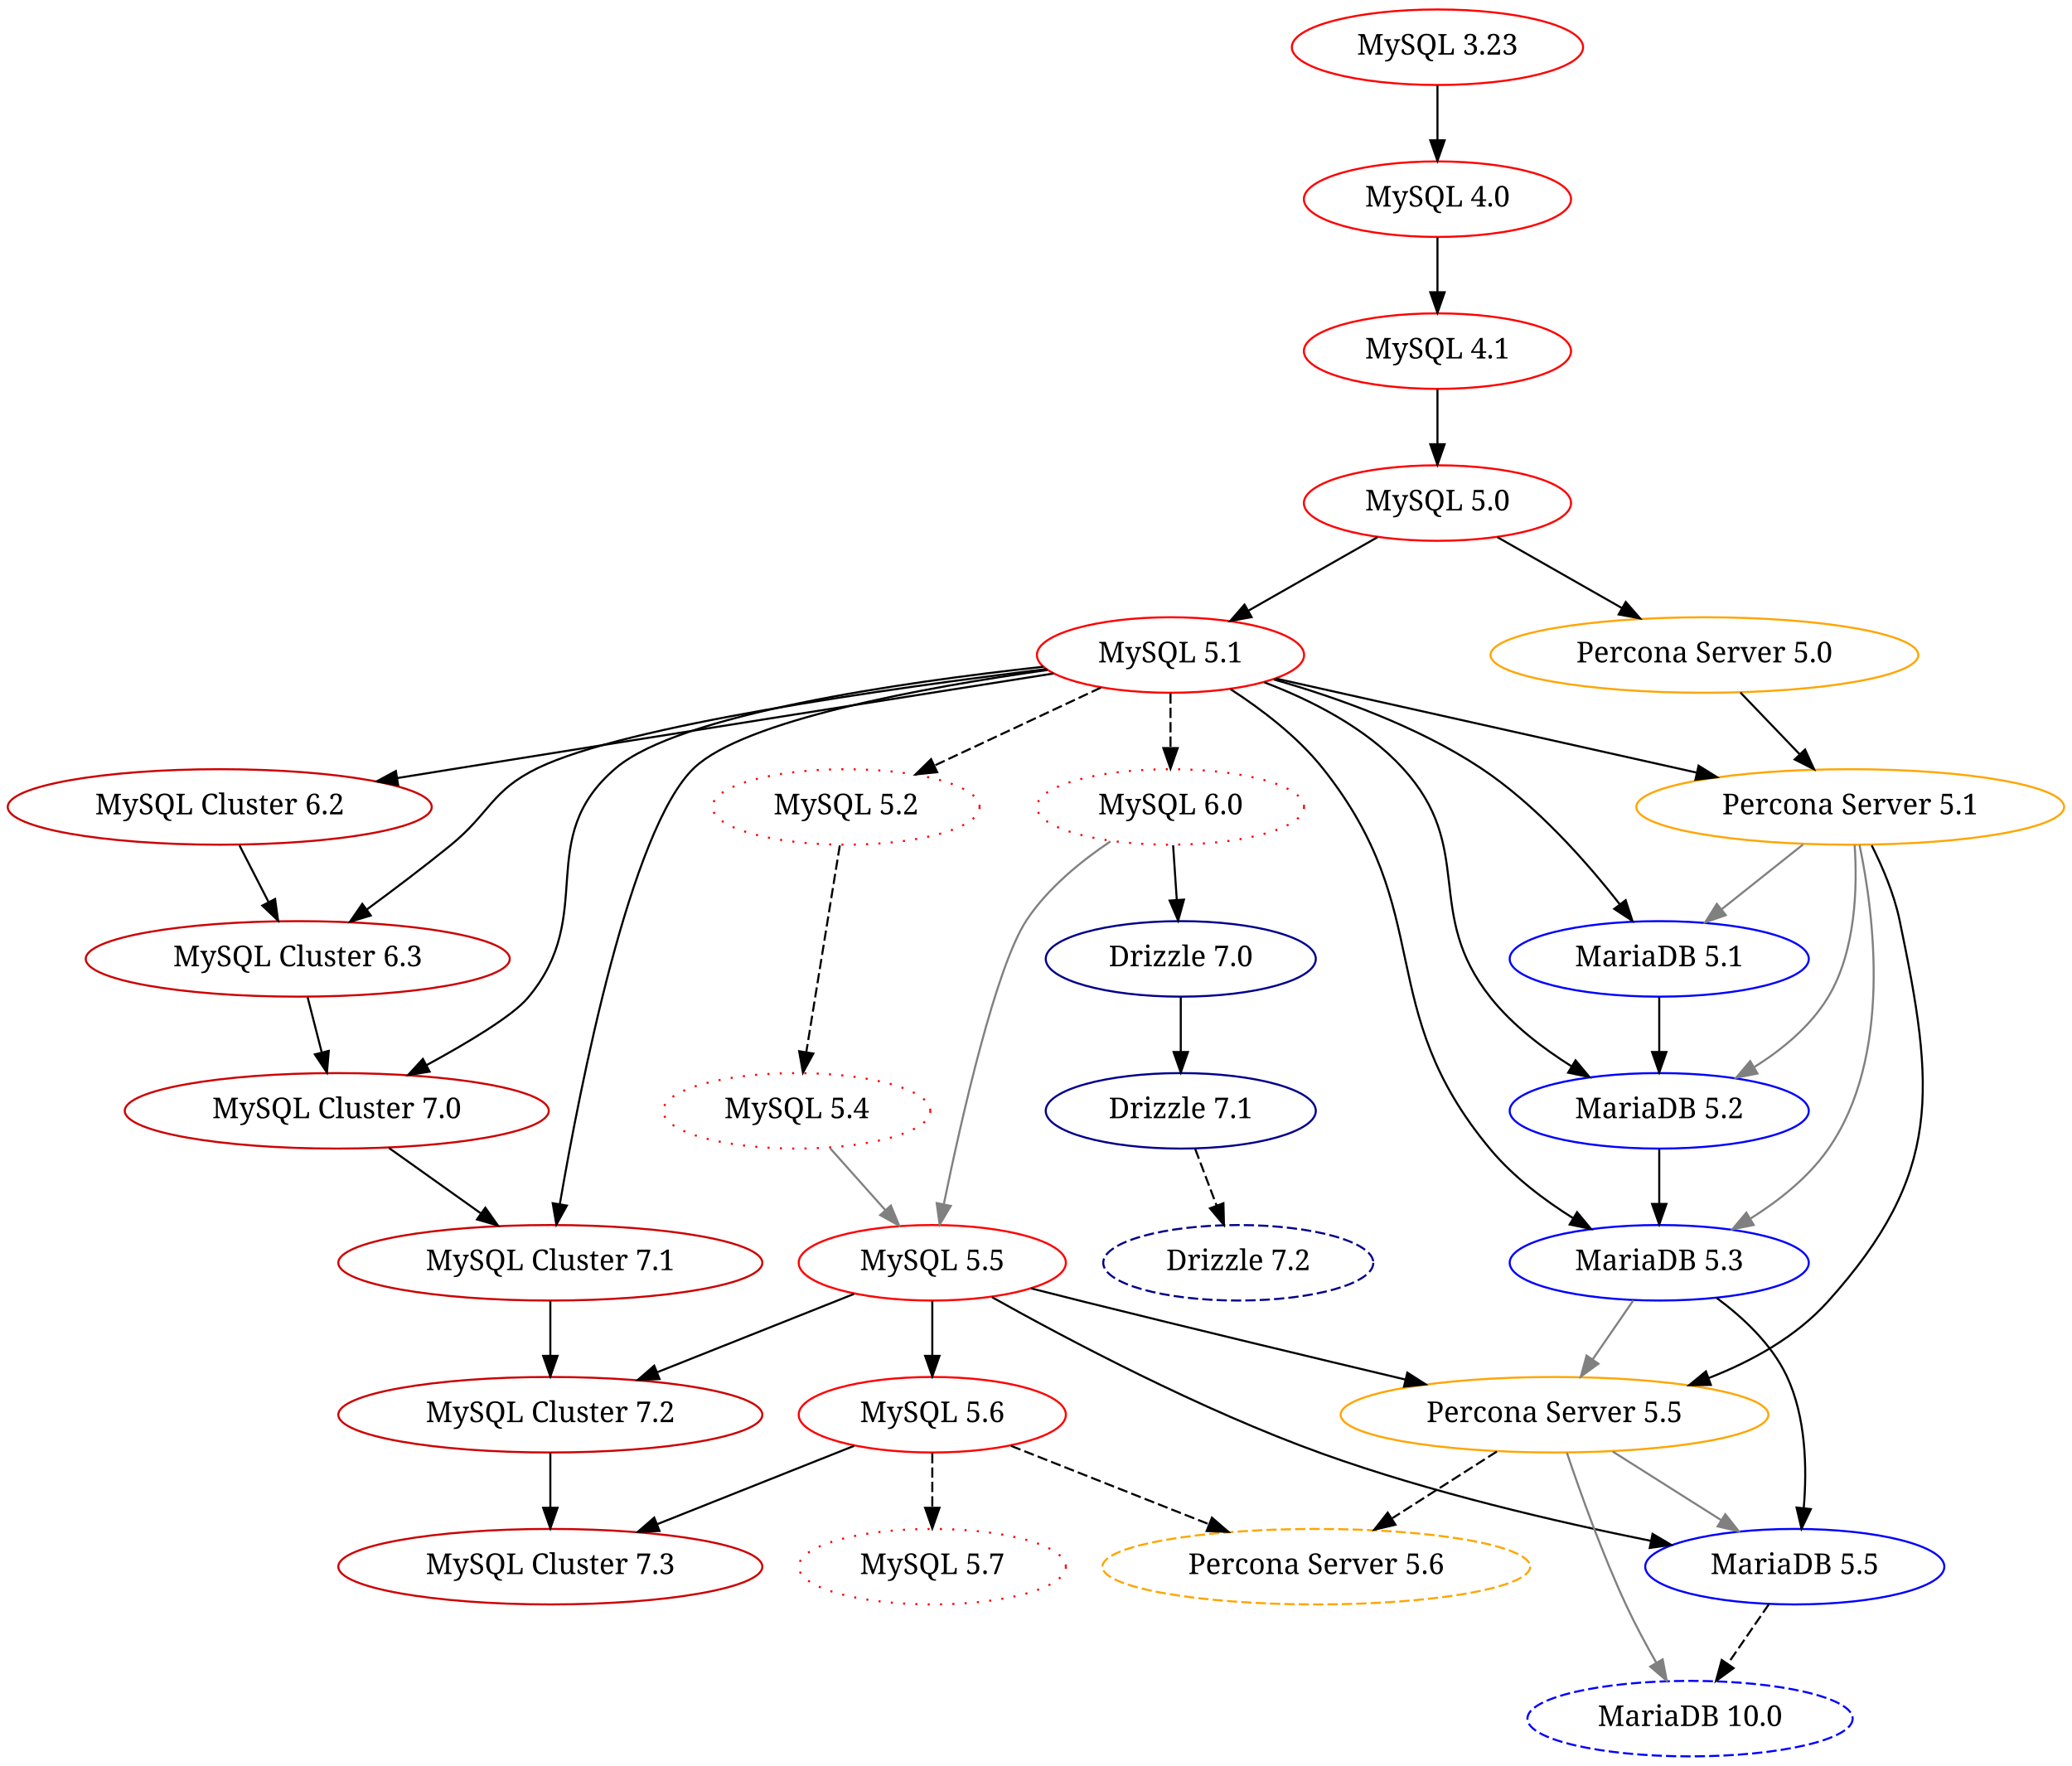
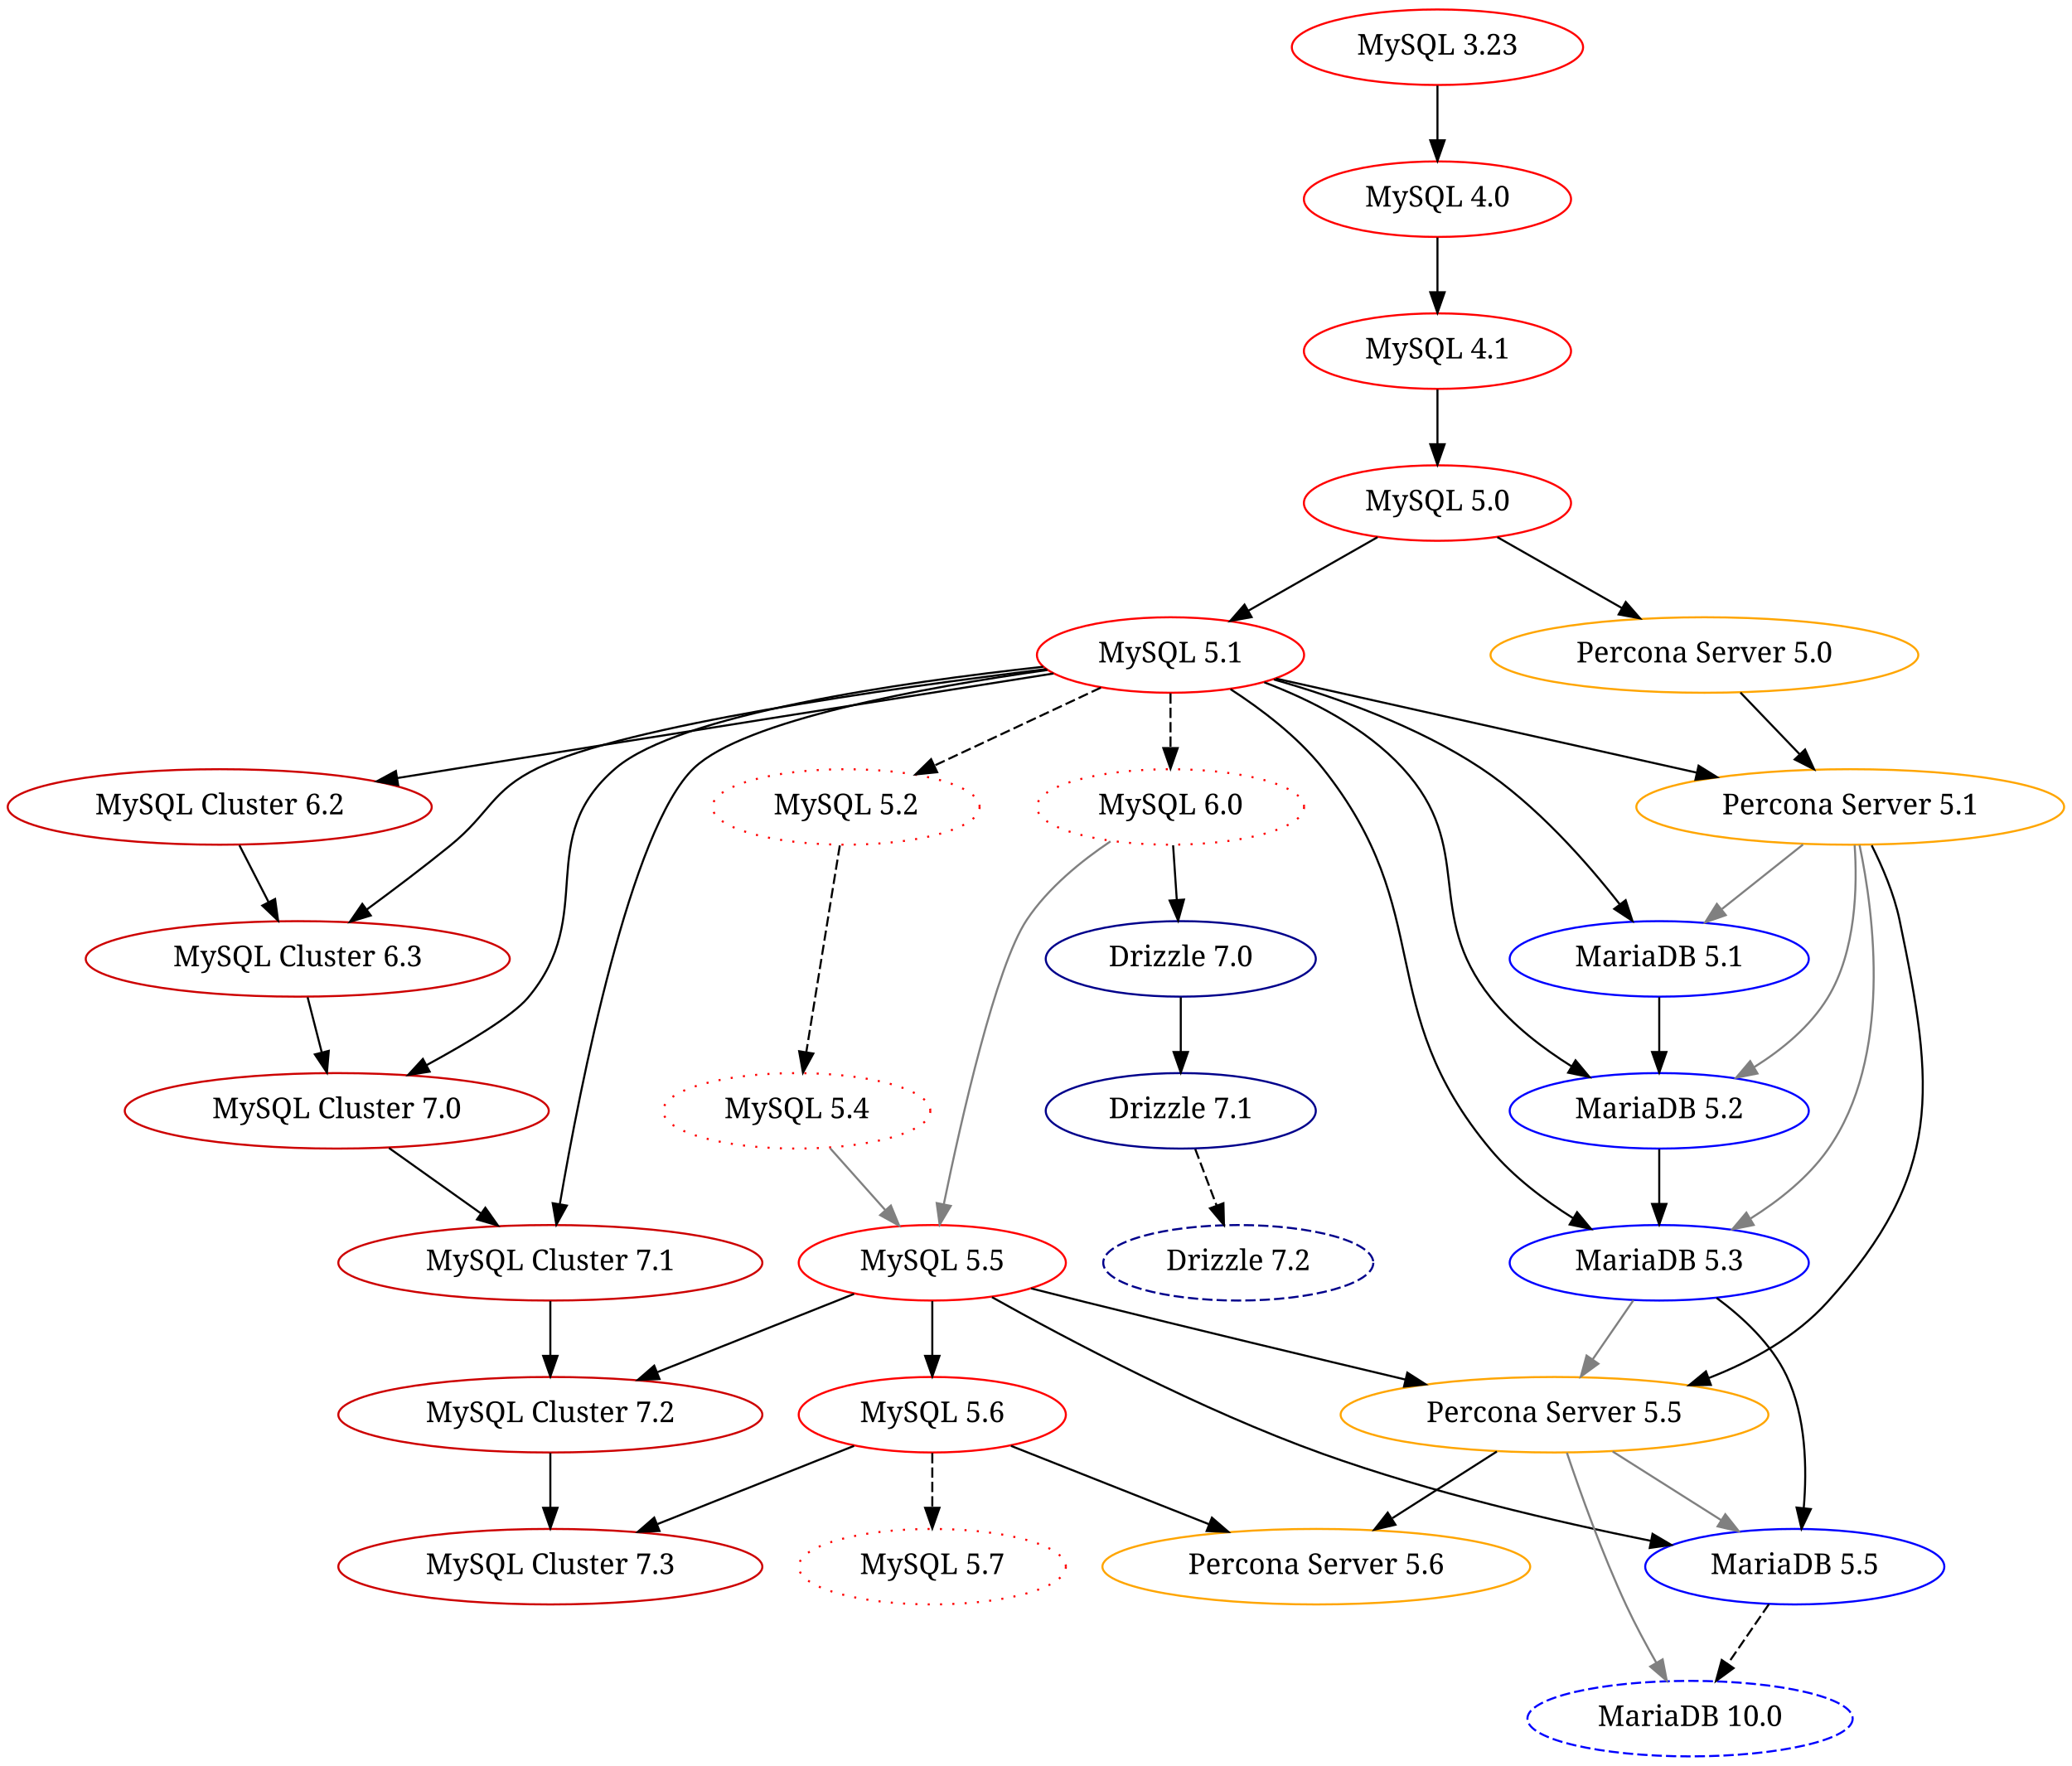
<svg xmlns="http://www.w3.org/2000/svg" width="1009pt" height="860pt" viewBox="0.00 0.00 1009.00 860.00">
  <g id="graph1" class="graph" transform="scale(1 1) rotate(0) translate(4 856)">
    <polygon fill="white" stroke="white" points="-4,5 -4,-856 1006,-856 1006,5 -4,5" />
    <g id="node1" class="node">
      <ellipse fill="none" stroke="red" cx="696" cy="-833" rx="70.918" ry="18.385" />
      <text text-anchor="middle" x="696" y="-829.4" font-family="Times Roman,serif" font-size="14.00">MySQL 3.23</text>
    </g>
    <g id="node2" class="node">
      <ellipse fill="none" stroke="red" cx="696" cy="-759" rx="65.054" ry="18.385" />
      <text text-anchor="middle" x="696" y="-755.4" font-family="Times Roman,serif" font-size="14.00">MySQL 4.0</text>
    </g>
    <g id="edge2" class="edge">
      <path fill="none" stroke="black" d="M696,-814.327C696,-806.264 696,-796.648 696,-787.711" />
      <polygon fill="black" stroke="black" points="699.5,-787.667 696,-777.667 692.5,-787.667 699.5,-787.667" />
    </g>
    <g id="node3" class="node">
      <ellipse fill="none" stroke="red" cx="696" cy="-685" rx="65.054" ry="18.385" />
      <text text-anchor="middle" x="696" y="-681.4" font-family="Times Roman,serif" font-size="14.00">MySQL 4.1</text>
    </g>
    <g id="edge4" class="edge">
      <path fill="none" stroke="black" d="M696,-740.327C696,-732.264 696,-722.648 696,-713.711" />
      <polygon fill="black" stroke="black" points="699.5,-713.667 696,-703.667 692.5,-713.667 699.5,-713.667" />
    </g>
    <g id="node4" class="node">
      <ellipse fill="none" stroke="red" cx="696" cy="-611" rx="65.054" ry="18.385" />
      <text text-anchor="middle" x="696" y="-607.4" font-family="Times Roman,serif" font-size="14.00">MySQL 5.0</text>
    </g>
    <g id="edge6" class="edge">
      <path fill="none" stroke="black" d="M696,-666.327C696,-658.264 696,-648.648 696,-639.711" />
      <polygon fill="black" stroke="black" points="699.5,-639.667 696,-629.667 692.5,-639.667 699.5,-639.667" />
    </g>
    <g id="node5" class="node">
      <ellipse fill="none" stroke="red" cx="566" cy="-537" rx="65.054" ry="18.385" />
      <text text-anchor="middle" x="566" y="-533.4" font-family="Times Roman,serif" font-size="14.00">MySQL 5.1</text>
    </g>
    <g id="edge8" class="edge">
      <path fill="none" stroke="black" d="M666.825,-594.393C648.259,-583.824 624.021,-570.028 603.963,-558.61" />
      <polygon fill="black" stroke="black" points="605.499,-555.457 595.077,-553.552 602.036,-561.54 605.499,-555.457" />
    </g>
    <g id="node60" class="node">
      <ellipse fill="none" stroke="orange" cx="826" cy="-537" rx="104.151" ry="18.385" />
      <text text-anchor="middle" x="826" y="-533.4" font-family="Times Roman,serif" font-size="14.00">Percona Server 5.0</text>
    </g>
    <g id="edge72" class="edge">
      <path fill="none" stroke="black" d="M725.175,-594.393C743.092,-584.194 766.291,-570.988 785.918,-559.816" />
      <polygon fill="black" stroke="black" points="787.693,-562.833 794.652,-554.844 784.23,-556.749 787.693,-562.833" />
    </g>
    <g id="node15" class="node">
      <ellipse fill="none" stroke="red" stroke-dasharray="1,5" cx="566" cy="-463" rx="65.054" ry="18.385" />
      <text text-anchor="middle" x="566" y="-459.4" font-family="Times Roman,serif" font-size="14.00">MySQL 6.0</text>
    </g>
    <g id="edge18" class="edge">
      <path fill="none" stroke="black" stroke-dasharray="5,2" d="M566,-518.327C566,-510.264 566,-500.648 566,-491.711" />
      <polygon fill="black" stroke="black" points="569.5,-491.667 566,-481.667 562.5,-491.667 569.5,-491.667" />
    </g>
    <g id="node17" class="node">
      <ellipse fill="none" stroke="red" stroke-dasharray="1,5" cx="408" cy="-463" rx="65.054" ry="18.385" />
      <text text-anchor="middle" x="408" y="-459.4" font-family="Times Roman,serif" font-size="14.00">MySQL 5.2</text>
    </g>
    <g id="edge16" class="edge">
      <path fill="none" stroke="black" stroke-dasharray="5,2" d="M532.105,-521.125C508.362,-510.005 476.445,-495.057 450.925,-483.104" />
      <polygon fill="black" stroke="black" points="452.379,-479.92 441.839,-478.849 449.41,-486.26 452.379,-479.92" />
    </g>
    <g id="node23" class="node">
      <ellipse fill="none" stroke="#cd0000" cx="103" cy="-463" rx="103.238" ry="18.385" />
      <text text-anchor="middle" x="103" y="-459.4" font-family="Times Roman,serif" font-size="14.00">MySQL Cluster 6.2</text>
    </g>
    <g id="edge24" class="edge">
      <path fill="none" stroke="black" d="M509.051,-528.007C440.471,-517.164 321.79,-498.355 220,-482 210.171,-480.421 199.879,-478.76 189.65,-477.105" />
      <polygon fill="black" stroke="black" points="189.892,-473.598 179.461,-475.455 188.773,-480.508 189.892,-473.598" />
    </g>
    <g id="node24" class="node">
      <ellipse fill="none" stroke="#cd0000" cx="141" cy="-389" rx="103.238" ry="18.385" />
      <text text-anchor="middle" x="141" y="-385.4" font-family="Times Roman,serif" font-size="14.00">MySQL Cluster 6.3</text>
    </g>
    <g id="edge26" class="edge">
      <path fill="none" stroke="black" d="M505.531,-530.137C428.642,-520.738 300.731,-502.653 258,-482 235.037,-470.901 234.808,-460.066 215,-444 202.048,-433.495 187.383,-422.432 174.544,-413.004" />
      <polygon fill="black" stroke="black" points="176.548,-410.134 166.406,-407.067 172.422,-415.789 176.548,-410.134" />
    </g>
    <g id="node25" class="node">
      <ellipse fill="none" stroke="#cd0000" cx="160" cy="-315" rx="103.238" ry="18.385" />
      <text text-anchor="middle" x="160" y="-311.4" font-family="Times Roman,serif" font-size="14.00">MySQL Cluster 7.0</text>
    </g>
    <g id="edge30" class="edge">
      <path fill="none" stroke="black" d="M504.024,-531.278C434.317,-523.677 326.804,-508.082 296,-482 255.307,-447.545 287.417,-410.725 253,-370 245.617,-361.264 224.163,-348.37 203.72,-337.262" />
      <polygon fill="black" stroke="black" points="205.228,-334.099 194.759,-332.467 201.925,-340.271 205.228,-334.099" />
    </g>
    <g id="node26" class="node">
      <ellipse fill="none" stroke="#cd0000" cx="264" cy="-241" rx="103.238" ry="18.385" />
      <text text-anchor="middle" x="264" y="-237.4" font-family="Times Roman,serif" font-size="14.00">MySQL Cluster 7.1</text>
    </g>
    <g id="edge34" class="edge">
      <path fill="none" stroke="black" d="M506.07,-529.704C445.815,-521.192 358.443,-505.252 334,-482 303.084,-452.589 278.497,-327.094 268.654,-269.769" />
      <polygon fill="black" stroke="black" points="272.05,-268.858 266.937,-259.579 265.147,-270.021 272.05,-268.858" />
    </g>
    <g id="node40" class="node">
      <ellipse fill="none" stroke="blue" cx="804" cy="-389" rx="72.832" ry="18.385" />
      <text text-anchor="middle" x="804" y="-385.4" font-family="Times Roman,serif" font-size="14.00">MariaDB 5.1</text>
    </g>
    <g id="edge46" class="edge">
      <path fill="none" stroke="black" d="M616.337,-525.081C647.09,-516.294 686.276,-502.306 717,-482 744.073,-464.107 768.701,-436.16 784.788,-415.57" />
      <polygon fill="black" stroke="black" points="787.645,-417.595 790.935,-407.524 782.083,-413.346 787.645,-417.595" />
    </g>
    <g id="node41" class="node">
      <ellipse fill="none" stroke="blue" cx="804" cy="-315" rx="72.832" ry="18.385" />
      <text text-anchor="middle" x="804" y="-311.4" font-family="Times Roman,serif" font-size="14.00">MariaDB 5.2</text>
    </g>
    <g id="edge50" class="edge">
      <path fill="none" stroke="black" d="M611.681,-523.693C634.501,-515.028 661.008,-501.617 679,-482 715.04,-442.704 688.752,-411.685 722,-370 732.622,-356.683 747.354,-345.417 761.404,-336.616" />
      <polygon fill="black" stroke="black" points="763.238,-339.598 770.021,-331.459 759.643,-333.591 763.238,-339.598" />
    </g>
    <g id="node42" class="node">
      <ellipse fill="none" stroke="blue" cx="804" cy="-241" rx="72.832" ry="18.385" />
      <text text-anchor="middle" x="804" y="-237.4" font-family="Times Roman,serif" font-size="14.00">MariaDB 5.3</text>
    </g>
    <g id="edge56" class="edge">
      <path fill="none" stroke="black" d="M595.224,-520.352C610.158,-510.688 627.721,-497.39 640,-482 696.345,-411.38 663.965,-365.238 722,-296 733.034,-282.836 747.993,-271.551 762.114,-262.691" />
      <polygon fill="black" stroke="black" points="763.991,-265.646 770.756,-257.492 760.383,-259.648 763.991,-265.646" />
    </g>
    <g id="node46" class="node">
      <ellipse fill="none" stroke="orange" cx="897" cy="-463" rx="104.151" ry="18.385" />
      <text text-anchor="middle" x="897" y="-459.4" font-family="Times Roman,serif" font-size="14.00">Percona Server 5.1</text>
    </g>
    <g id="edge74" class="edge">
      <path fill="none" stroke="black" d="M617.356,-525.519C672.254,-513.245 759.822,-493.668 822.337,-479.692" />
      <polygon fill="black" stroke="black" points="823.151,-483.096 832.147,-477.499 821.624,-476.265 823.151,-483.096" />
    </g>
    <g id="node6" class="node">
      <ellipse fill="none" stroke="red" cx="450" cy="-241" rx="65.054" ry="18.385" />
      <text text-anchor="middle" x="450" y="-237.4" font-family="Times Roman,serif" font-size="14.00">MySQL 5.5</text>
    </g>
    <g id="node7" class="node">
      <ellipse fill="none" stroke="red" cx="450" cy="-167" rx="65.054" ry="18.385" />
      <text text-anchor="middle" x="450" y="-163.4" font-family="Times Roman,serif" font-size="14.00">MySQL 5.6</text>
    </g>
    <g id="edge10" class="edge">
      <path fill="none" stroke="black" d="M450,-222.327C450,-214.264 450,-204.648 450,-195.711" />
      <polygon fill="black" stroke="black" points="453.5,-195.667 450,-185.667 446.5,-195.667 453.5,-195.667" />
    </g>
    <g id="node27" class="node">
      <ellipse fill="none" stroke="#cd0000" cx="264" cy="-167" rx="103.238" ry="18.385" />
      <text text-anchor="middle" x="264" y="-163.4" font-family="Times Roman,serif" font-size="14.00">MySQL Cluster 7.2</text>
    </g>
    <g id="edge38" class="edge">
      <path fill="none" stroke="black" d="M411.911,-225.846C384.291,-214.858 346.603,-199.864 316.184,-187.761" />
      <polygon fill="black" stroke="black" points="317.17,-184.387 306.585,-183.942 314.582,-190.891 317.17,-184.387" />
    </g>
    <g id="node43" class="node">
      <ellipse fill="none" stroke="blue" cx="870" cy="-93" rx="72.832" ry="18.385" />
      <text text-anchor="middle" x="870" y="-89.4" font-family="Times Roman,serif" font-size="14.00">MariaDB 5.5</text>
    </g>
    <g id="edge62" class="edge">
      <path fill="none" stroke="black" d="M479.063,-224.253C515.599,-203.798 580.726,-169.299 640,-148 692.375,-129.18 753.771,-114.87 799.95,-105.571" />
      <polygon fill="black" stroke="black" points="800.732,-108.984 809.86,-103.605 799.37,-102.118 800.732,-108.984" />
    </g>
    <g id="node56" class="node">
      <ellipse fill="none" stroke="orange" cx="753" cy="-167" rx="104.151" ry="18.385" />
      <text text-anchor="middle" x="753" y="-163.4" font-family="Times Roman,serif" font-size="14.00">Percona Server 5.5</text>
    </g>
    <g id="edge78" class="edge">
      <path fill="none" stroke="black" d="M498.138,-228.524C506.744,-226.327 515.633,-224.079 524,-222 576.201,-209.031 635.223,-194.867 680.272,-184.161" />
      <polygon fill="black" stroke="black" points="681.323,-187.509 690.244,-181.794 679.706,-180.698 681.323,-187.509" />
    </g>
    <g id="node18" class="node">
      <ellipse fill="none" stroke="red" stroke-dasharray="1,5" cx="450" cy="-93" rx="65.054" ry="18.385" />
      <text text-anchor="middle" x="450" y="-89.4" font-family="Times Roman,serif" font-size="14.00">MySQL 5.7</text>
    </g>
    <g id="edge22" class="edge">
      <path fill="none" stroke="black" stroke-dasharray="5,2" d="M450,-148.327C450,-140.264 450,-130.648 450,-121.711" />
      <polygon fill="black" stroke="black" points="453.5,-121.667 450,-111.667 446.5,-121.667 453.5,-121.667" />
    </g>
    <g id="node28" class="node">
      <ellipse fill="none" stroke="#cd0000" cx="264" cy="-93" rx="103.238" ry="18.385" />
      <text text-anchor="middle" x="264" y="-89.4" font-family="Times Roman,serif" font-size="14.00">MySQL Cluster 7.3</text>
    </g>
    <g id="edge42" class="edge">
      <path fill="none" stroke="black" d="M411.911,-151.846C384.291,-140.858 346.603,-125.864 316.184,-113.761" />
      <polygon fill="black" stroke="black" points="317.17,-110.387 306.585,-109.942 314.582,-116.891 317.17,-110.387" />
    </g>
    <g id="node61" class="node">
-       <ellipse fill="none" stroke="orange" stroke-dasharray="5,2" cx="637" cy="-93" rx="104.151" ry="18.385" />
+       <ellipse fill="none" stroke="orange" cx="637" cy="-93" rx="104.151" ry="18.385" />
      <text text-anchor="middle" x="637" y="-89.4" font-family="Times Roman,serif" font-size="14.00">Percona Server 5.6</text>
    </g>
    <g id="edge84" class="edge">
-       <path fill="none" stroke="black" stroke-dasharray="5,2" d="M488.293,-151.846C516.062,-140.858 553.952,-125.864 584.536,-113.761" />
+       <path fill="none" stroke="black" d="M488.293,-151.846C516.062,-140.858 553.952,-125.864 584.536,-113.761" />
      <polygon fill="black" stroke="black" points="586.176,-116.876 594.186,-109.942 583.6,-110.367 586.176,-116.876" />
    </g>
    <g id="node13" class="node">
      <ellipse fill="none" stroke="red" stroke-dasharray="1,5" cx="384" cy="-315" rx="65.054" ry="18.385" />
      <text text-anchor="middle" x="384" y="-311.4" font-family="Times Roman,serif" font-size="14.00">MySQL 5.4</text>
    </g>
    <g id="edge12" class="edge">
      <path fill="none" stroke="grey" d="M400.315,-296.708C408.387,-287.657 418.267,-276.579 427.084,-266.693" />
      <polygon fill="grey" stroke="grey" points="429.829,-268.874 433.873,-259.082 424.605,-264.215 429.829,-268.874" />
    </g>
    <g id="edge14" class="edge">
      <path fill="none" stroke="grey" d="M536.77,-446.238C522.559,-436.711 506.355,-423.572 496,-408 480.912,-385.309 464.134,-311.055 455.619,-269.613" />
      <polygon fill="grey" stroke="grey" points="459.005,-268.698 453.59,-259.592 452.144,-270.088 459.005,-268.698" />
    </g>
    <g id="node70" class="node">
      <ellipse fill="none" stroke="#00008b" cx="571" cy="-389" rx="65.761" ry="18.385" />
      <text text-anchor="middle" x="571" y="-385.4" font-family="Times Roman,serif" font-size="14.00">Drizzle 7.0</text>
    </g>
    <g id="edge88" class="edge">
      <path fill="none" stroke="black" d="M567.262,-444.327C567.806,-436.264 568.456,-426.648 569.06,-417.711" />
      <polygon fill="black" stroke="black" points="572.556,-417.881 569.739,-407.667 565.572,-417.409 572.556,-417.881" />
    </g>
    <g id="edge20" class="edge">
      <path fill="none" stroke="black" stroke-dasharray="5,2" d="M404.96,-444.256C400.849,-418.901 393.477,-373.439 388.662,-343.75" />
      <polygon fill="black" stroke="black" points="392.071,-342.903 387.015,-333.592 385.161,-344.023 392.071,-342.903" />
    </g>
    <g id="edge28" class="edge">
      <path fill="none" stroke="black" d="M112.589,-444.327C116.864,-436.001 121.99,-426.019 126.704,-416.84" />
      <polygon fill="black" stroke="black" points="129.959,-418.162 131.414,-407.667 123.732,-414.964 129.959,-418.162" />
    </g>
    <g id="edge32" class="edge">
      <path fill="none" stroke="black" d="M145.795,-370.327C147.887,-362.176 150.387,-352.438 152.703,-343.42" />
      <polygon fill="black" stroke="black" points="156.11,-344.224 155.207,-333.667 149.33,-342.483 156.11,-344.224" />
    </g>
    <g id="edge36" class="edge">
      <path fill="none" stroke="black" d="M185.441,-296.898C198.913,-287.312 215.637,-275.412 230.186,-265.06" />
      <polygon fill="black" stroke="black" points="232.342,-267.821 238.461,-259.172 228.284,-262.118 232.342,-267.821" />
    </g>
    <g id="edge40" class="edge">
      <path fill="none" stroke="black" d="M264,-222.327C264,-214.264 264,-204.648 264,-195.711" />
      <polygon fill="black" stroke="black" points="267.5,-195.667 264,-185.667 260.5,-195.667 267.5,-195.667" />
    </g>
    <g id="edge44" class="edge">
      <path fill="none" stroke="black" d="M264,-148.327C264,-140.264 264,-130.648 264,-121.711" />
      <polygon fill="black" stroke="black" points="267.5,-121.667 264,-111.667 260.5,-121.667 267.5,-121.667" />
    </g>
    <g id="edge52" class="edge">
      <path fill="none" stroke="black" d="M804,-370.327C804,-362.264 804,-352.648 804,-343.711" />
      <polygon fill="black" stroke="black" points="807.5,-343.667 804,-333.667 800.5,-343.667 807.5,-343.667" />
    </g>
    <g id="edge58" class="edge">
      <path fill="none" stroke="black" d="M804,-296.327C804,-288.264 804,-278.648 804,-269.711" />
      <polygon fill="black" stroke="black" points="807.5,-269.667 804,-259.667 800.5,-269.667 807.5,-269.667" />
    </g>
    <g id="edge64" class="edge">
      <path fill="none" stroke="black" d="M831.944,-223.889C844.73,-214.433 858.644,-201.462 866,-186 875.505,-166.023 875.988,-140.817 874.38,-121.688" />
      <polygon fill="black" stroke="black" points="877.832,-121.053 873.281,-111.485 870.872,-121.803 877.832,-121.053" />
    </g>
    <g id="edge82" class="edge">
      <path fill="none" stroke="grey" d="M791.393,-222.708C785.431,-214.057 778.193,-203.554 771.615,-194.01" />
      <polygon fill="grey" stroke="grey" points="774.373,-191.843 765.816,-185.596 768.609,-195.816 774.373,-191.843" />
    </g>
    <g id="node44" class="node">
      <ellipse fill="none" stroke="blue" stroke-dasharray="5,2" cx="819" cy="-19" rx="79.196" ry="18.385" />
      <text text-anchor="middle" x="819" y="-15.4" font-family="Times Roman,serif" font-size="14.00">MariaDB 10.0</text>
    </g>
    <g id="edge68" class="edge">
      <path fill="none" stroke="black" stroke-dasharray="5,2" d="M857.393,-74.708C851.386,-65.991 844.083,-55.395 837.466,-45.794" />
      <polygon fill="black" stroke="black" points="840.195,-43.586 831.638,-37.338 834.431,-47.558 840.195,-43.586" />
    </g>
    <g id="edge48" class="edge">
      <path fill="none" stroke="grey" d="M874.011,-444.708C862.098,-435.228 847.39,-423.526 834.535,-413.297" />
      <polygon fill="grey" stroke="grey" points="836.408,-410.314 826.403,-406.826 832.049,-415.792 836.408,-410.314" />
    </g>
    <g id="edge54" class="edge">
      <path fill="none" stroke="grey" d="M899.149,-444.413C900.513,-424.517 899.911,-392.747 886,-370 877.49,-356.084 863.977,-344.915 850.356,-336.372" />
      <polygon fill="grey" stroke="grey" points="851.836,-333.183 841.441,-331.136 848.291,-339.218 851.836,-333.183" />
    </g>
    <g id="edge60" class="edge">
      <path fill="none" stroke="grey" d="M901.541,-444.41C908.498,-411.23 917.881,-341.07 886,-296 876.418,-282.454 862.358,-271.288 848.578,-262.64" />
      <polygon fill="grey" stroke="grey" points="849.998,-259.413 839.612,-257.32 846.426,-265.433 849.998,-259.413" />
    </g>
    <g id="edge80" class="edge">
      <path fill="none" stroke="black" d="M907.457,-444.298C912.648,-433.945 918.361,-420.646 921,-408 938.184,-325.656 942.335,-284.467 886,-222 870.69,-205.024 849.337,-193.157 828.215,-184.916" />
      <polygon fill="black" stroke="black" points="829.142,-181.528 818.549,-181.379 826.737,-188.102 829.142,-181.528" />
    </g>
    <g id="edge66" class="edge">
      <path fill="none" stroke="grey" d="M781.322,-149.087C797.218,-139.033 817.206,-126.391 834.18,-115.655" />
      <polygon fill="grey" stroke="grey" points="836.163,-118.542 842.744,-110.239 832.422,-112.626 836.163,-118.542" />
    </g>
    <g id="edge70" class="edge">
      <path fill="none" stroke="grey" d="M759.03,-148.482C765.44,-129.464 776.255,-99.169 788,-74 792.334,-64.711 797.639,-54.87 802.626,-46.118" />
      <polygon fill="grey" stroke="grey" points="805.658,-47.867 807.655,-37.462 799.605,-44.351 805.658,-47.867" />
    </g>
    <g id="edge86" class="edge">
-       <path fill="none" stroke="black" stroke-dasharray="5,2" d="M724.92,-149.087C709.644,-139.342 690.556,-127.165 674.073,-116.65" />
+       <path fill="none" stroke="black" d="M724.92,-149.087C709.644,-139.342 690.556,-127.165 674.073,-116.65" />
      <polygon fill="black" stroke="black" points="675.537,-113.432 665.224,-111.005 671.772,-119.334 675.537,-113.432" />
    </g>
    <g id="edge76" class="edge">
      <path fill="none" stroke="black" d="M843.551,-518.708C852.255,-509.636 862.913,-498.527 872.416,-488.623" />
      <polygon fill="black" stroke="black" points="875.007,-490.977 879.405,-481.338 869.956,-486.131 875.007,-490.977" />
    </g>
    <g id="node71" class="node">
      <ellipse fill="none" stroke="#00008b" cx="571" cy="-315" rx="65.761" ry="18.385" />
      <text text-anchor="middle" x="571" y="-311.4" font-family="Times Roman,serif" font-size="14.00">Drizzle 7.1</text>
    </g>
    <g id="edge90" class="edge">
      <path fill="none" stroke="black" d="M571,-370.327C571,-362.264 571,-352.648 571,-343.711" />
      <polygon fill="black" stroke="black" points="574.5,-343.667 571,-333.667 567.5,-343.667 574.5,-343.667" />
    </g>
    <g id="node72" class="node">
      <ellipse fill="none" stroke="#00008b" stroke-dasharray="5,2" cx="599" cy="-241" rx="65.761" ry="18.385" />
      <text text-anchor="middle" x="599" y="-237.4" font-family="Times Roman,serif" font-size="14.00">Drizzle 7.2</text>
    </g>
    <g id="edge92" class="edge">
      <path fill="none" stroke="black" stroke-dasharray="5,2" d="M578.066,-296.327C581.206,-288.026 584.97,-278.078 588.435,-268.921" />
      <polygon fill="black" stroke="black" points="591.768,-270.003 592.034,-259.411 585.221,-267.525 591.768,-270.003" />
    </g>
  </g>
</svg>
